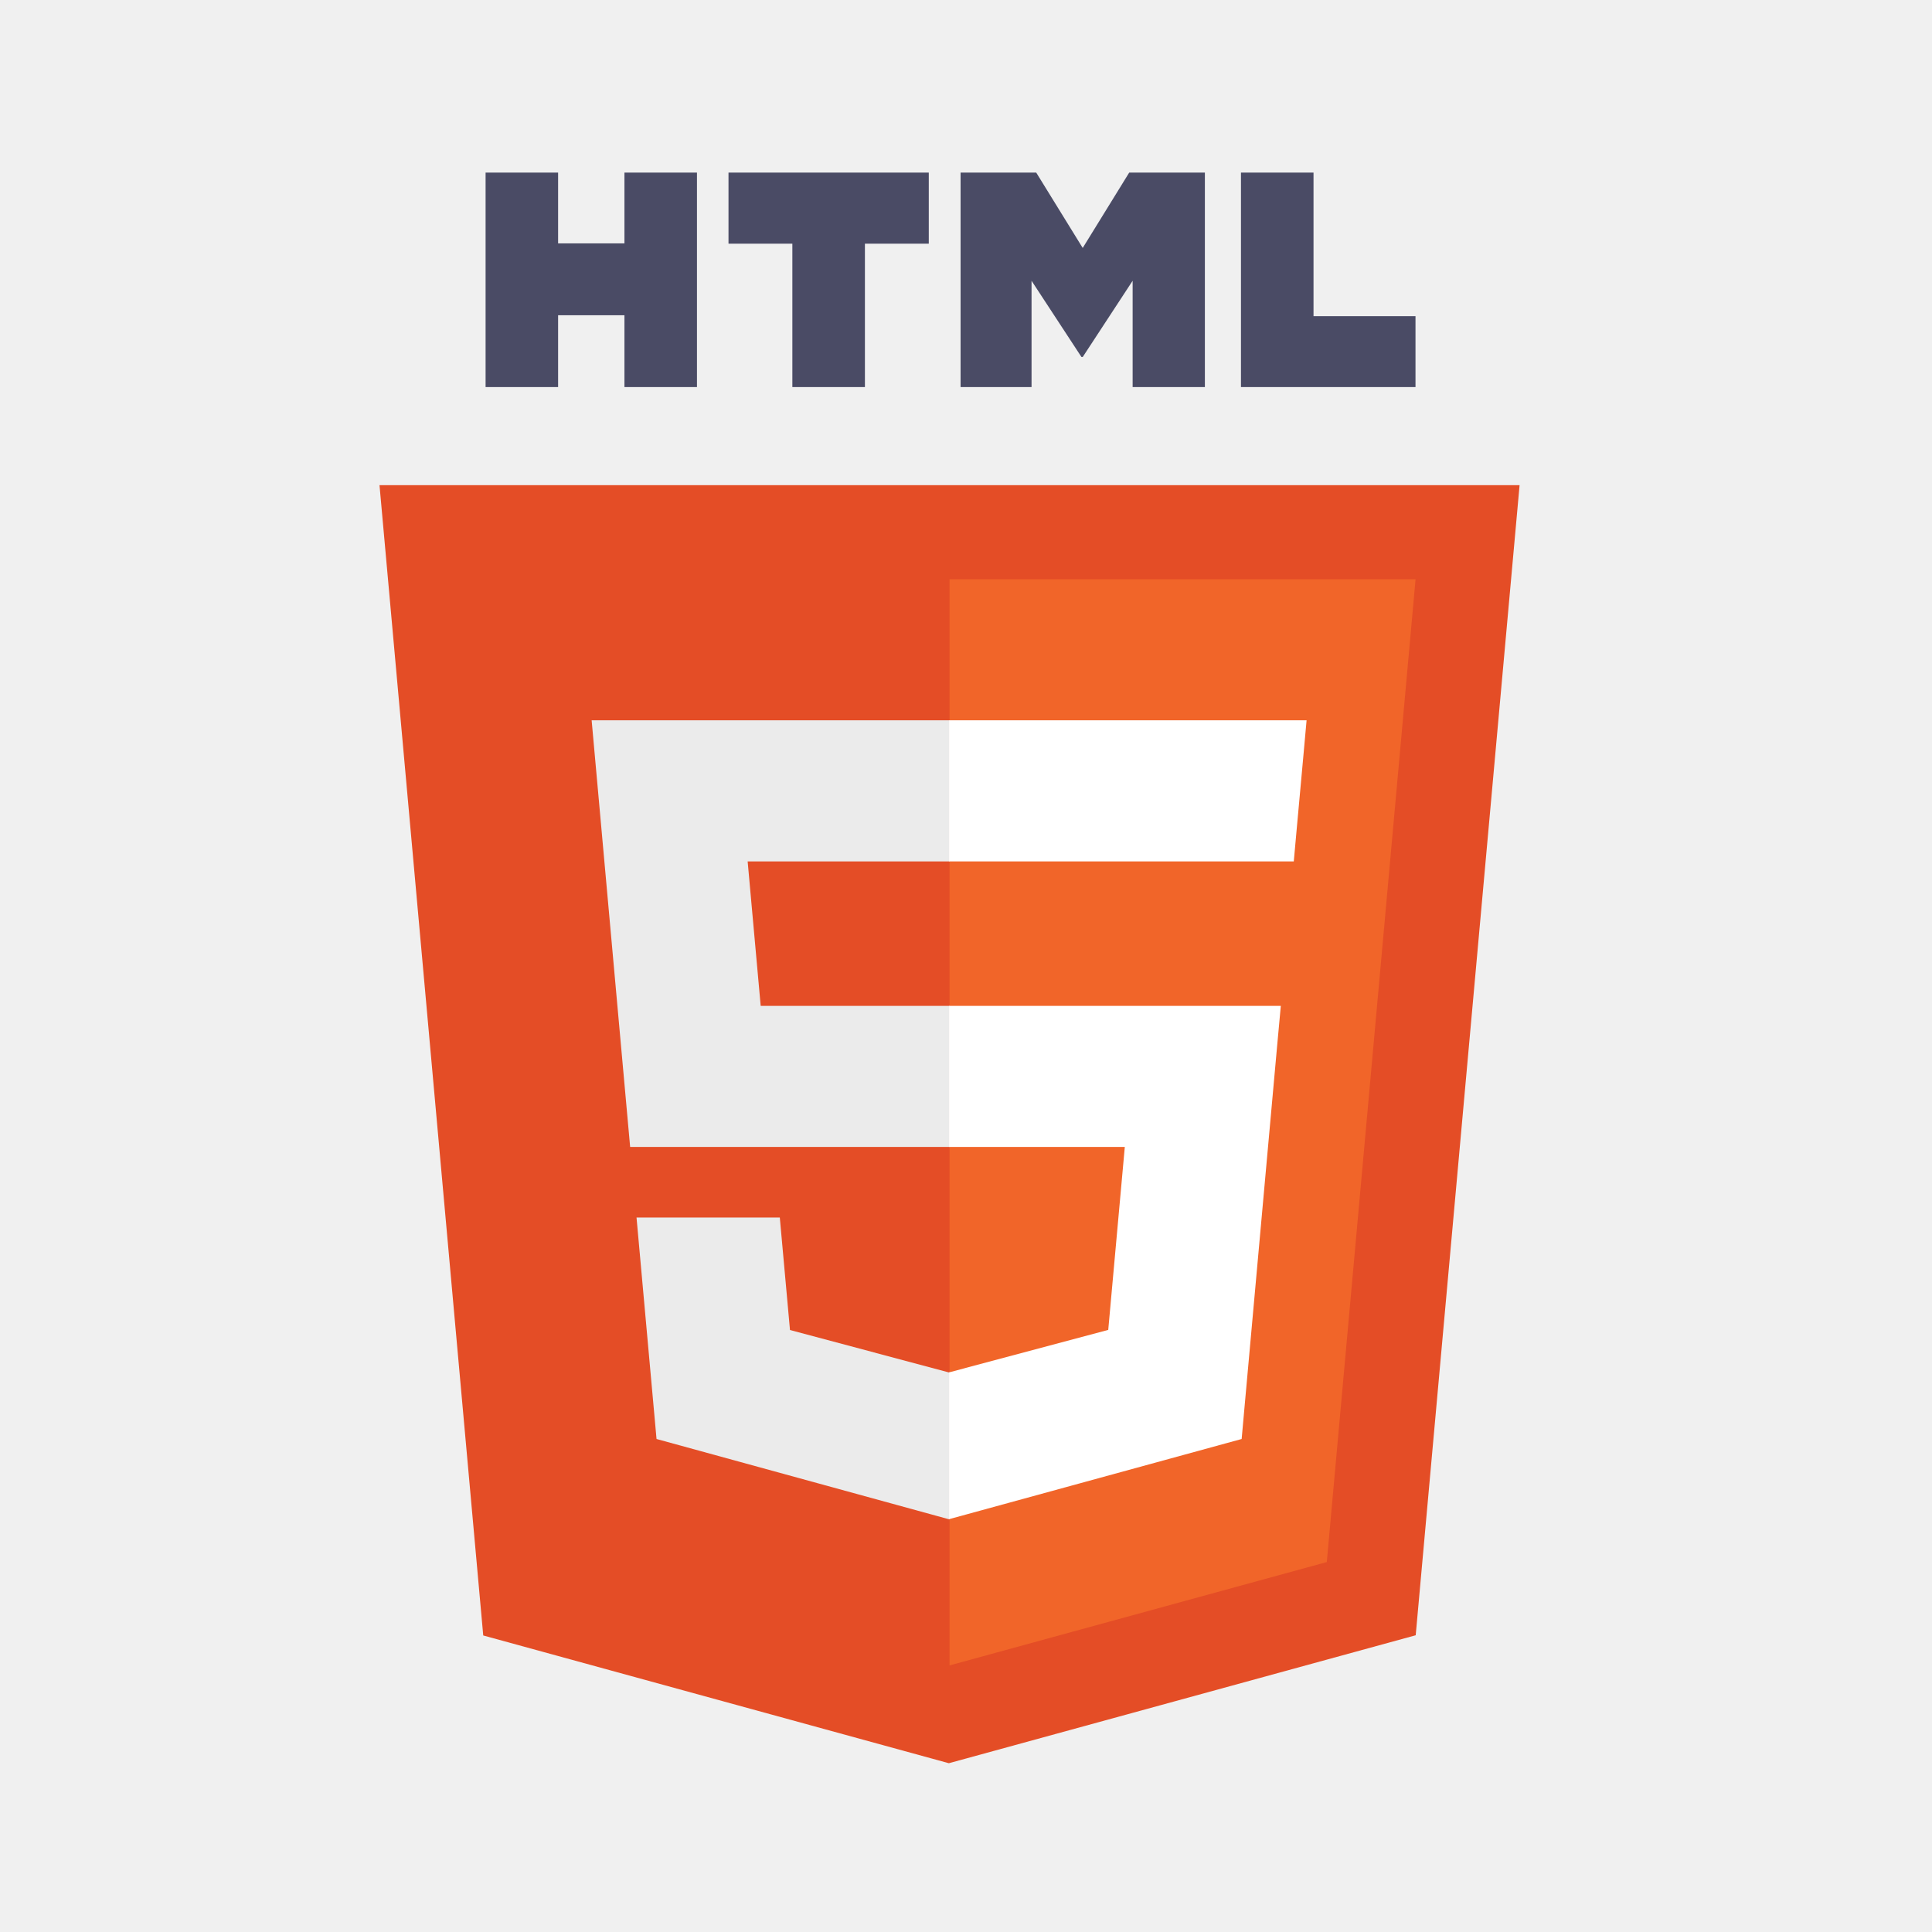
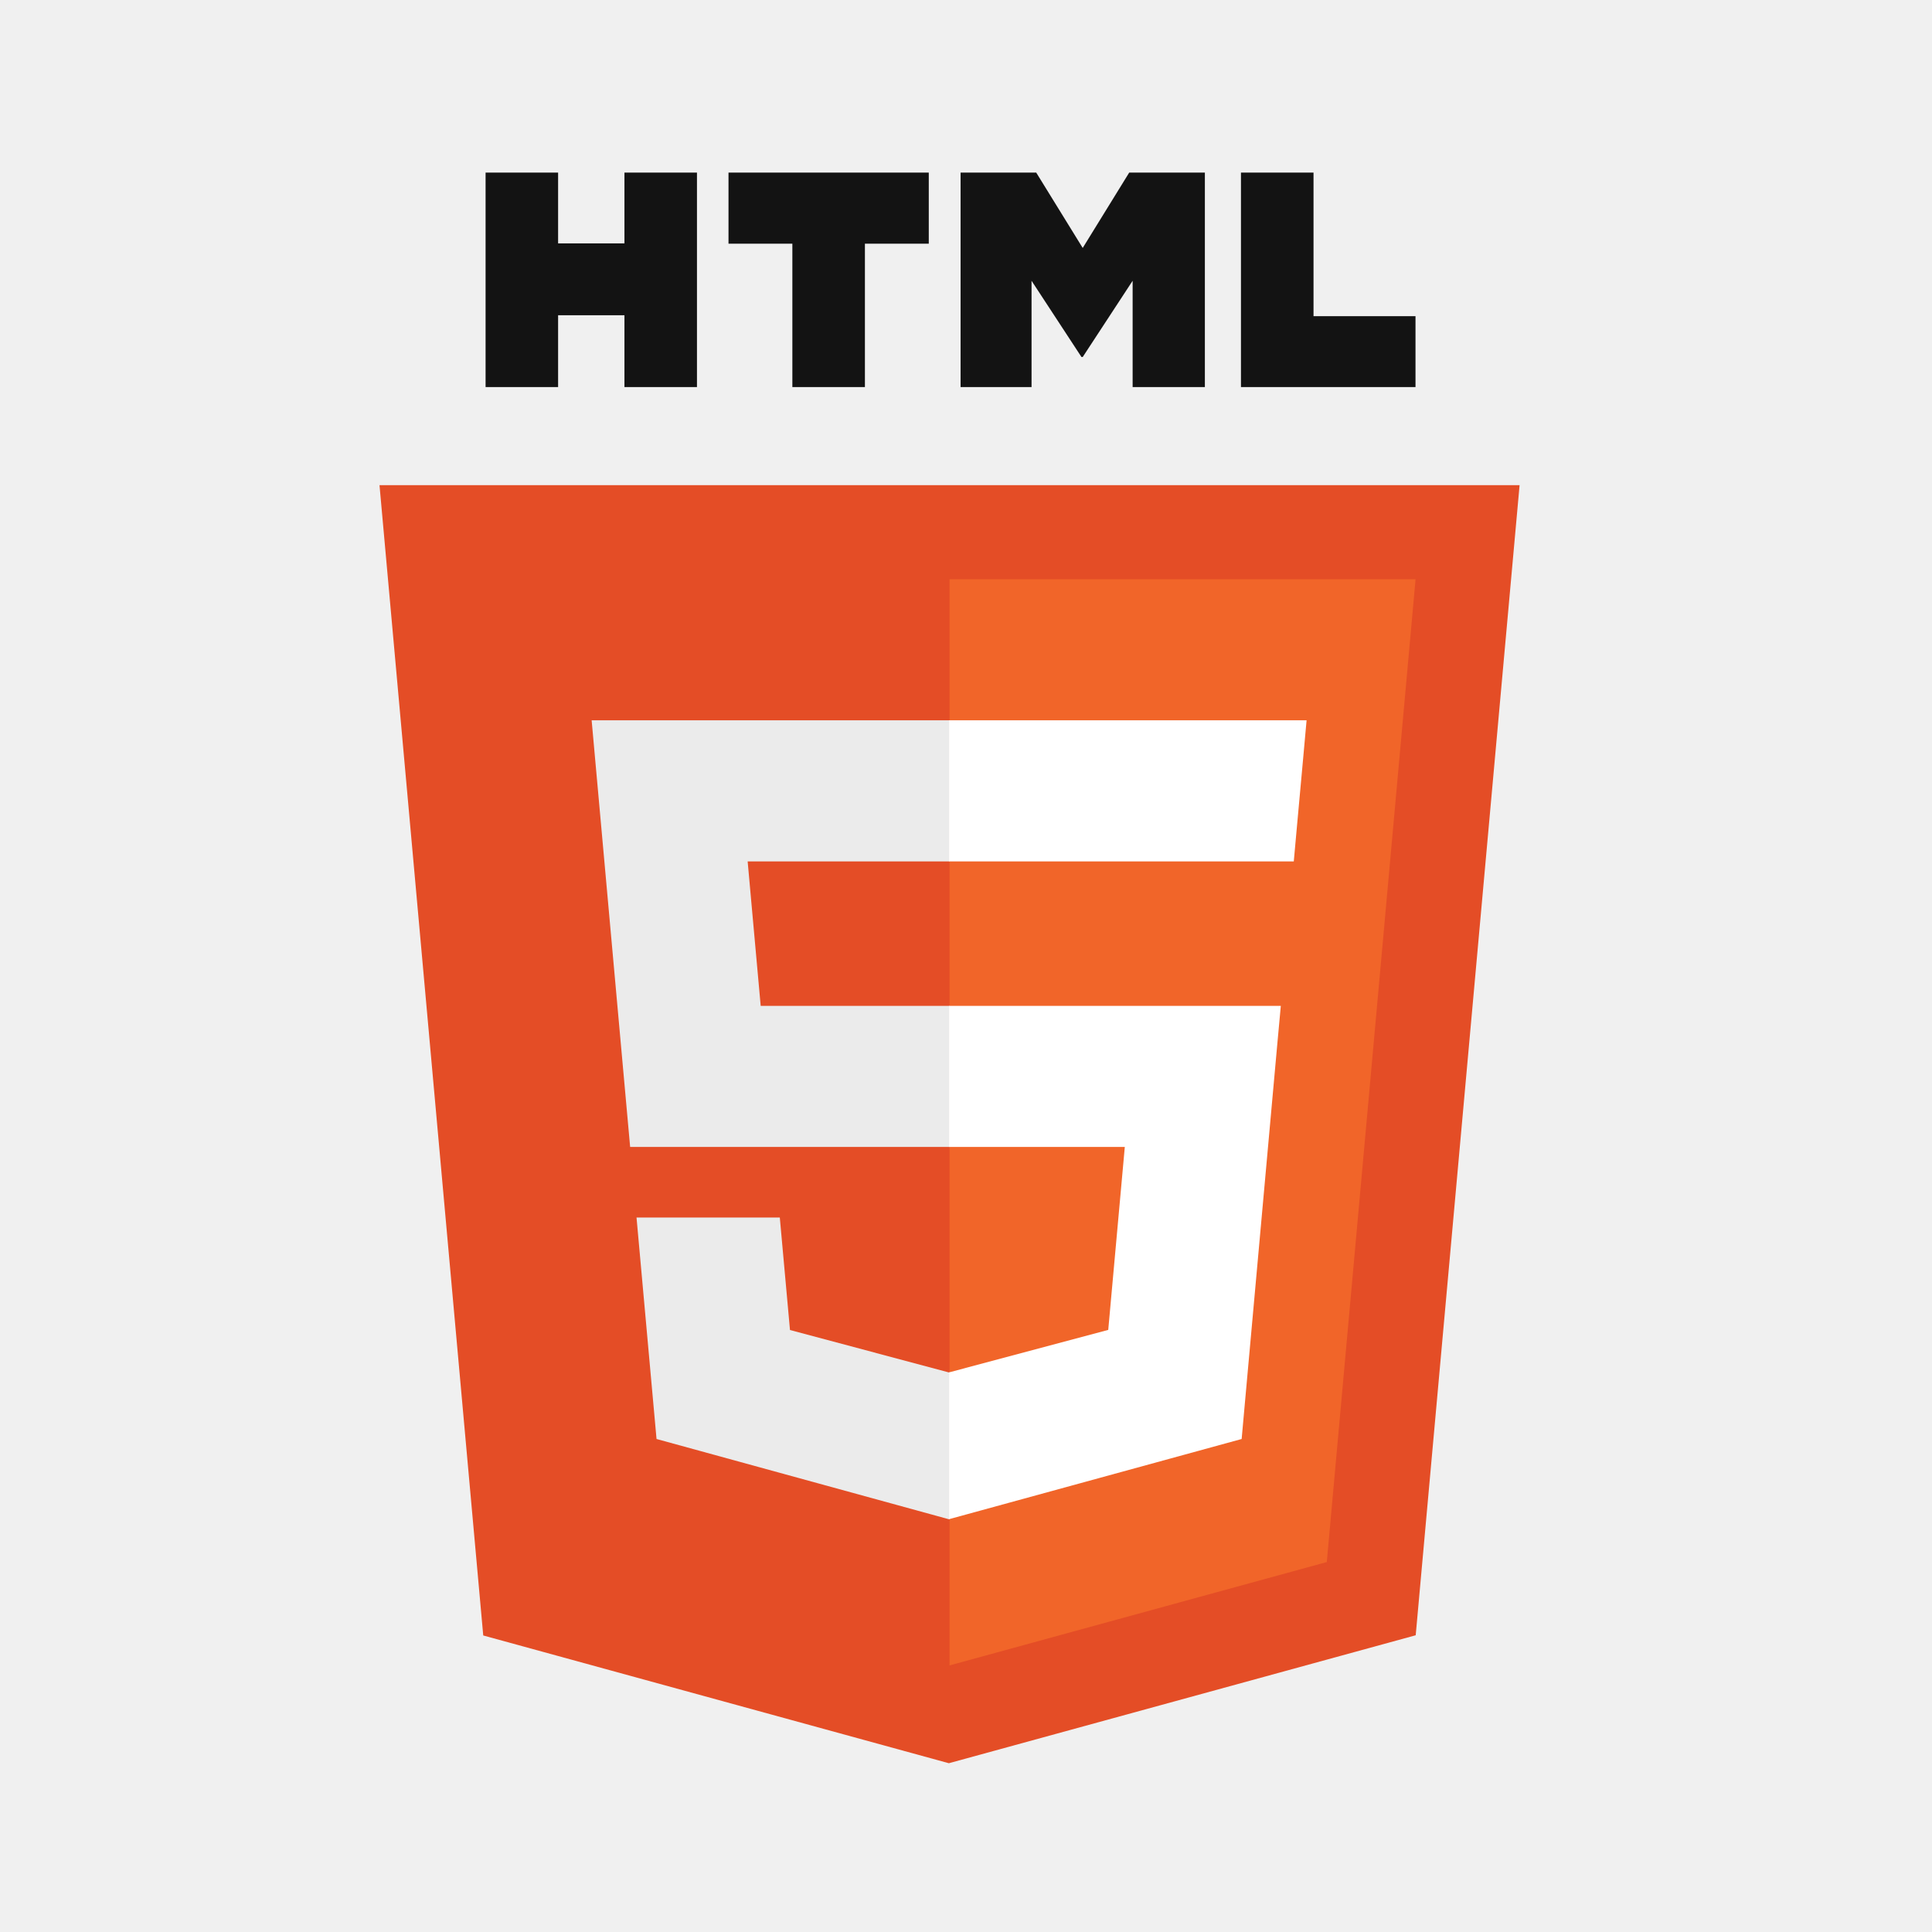
<svg xmlns="http://www.w3.org/2000/svg" width="56" height="56" viewBox="0 0 56 56" fill="none">
  <g clip-path="url(#clip0)">
    <path d="M14.007 47.405L11 14.062H44.046L41.035 47.399L27.503 51.108L14.007 47.405Z" fill="#E44D26" />
    <path d="M27.523 48.273L38.458 45.277L41.031 16.789H27.523V48.273Z" fill="#F16529" />
    <path d="M27.523 29.156H22.049L21.671 24.968H27.523V20.879H17.149L17.248 21.976L18.265 33.245H27.523V29.156ZM27.523 39.776L27.505 39.781L22.898 38.551L22.603 35.29H18.45L19.03 41.71L27.504 44.036L27.523 44.031V39.776Z" fill="#EBEBEB" />
-     <path d="M14.075 5.002H16.177V7.055H18.1V5.002H20.202V11.219H18.1V9.137H16.177V11.219H14.075L14.075 5.002ZM22.967 7.064H21.116V5.002H26.921V7.064H25.07V11.219H22.967V7.064H22.967ZM27.843 5.002H30.035L31.383 7.187L32.731 5.002H34.924V11.219H32.83V8.138L31.383 10.348H31.347L29.9 8.138V11.219H27.843V5.002H27.843ZM35.97 5.002H38.073V9.164H41.029V11.219H35.97V5.002Z" fill="#4A4B65" />
+     <path d="M14.075 5.002H16.177V7.055H18.1V5.002H20.202V11.219H18.1V9.137H16.177V11.219H14.075L14.075 5.002ZM22.967 7.064H21.116V5.002H26.921V7.064H25.07V11.219H22.967L22.967 7.064ZM27.843 5.002H30.035L31.383 7.187L32.731 5.002H34.924V11.219H32.83V8.138L31.383 10.348H31.347L29.9 8.138V11.219H27.843L27.843 5.002ZM35.97 5.002H38.073V9.164H41.029V11.219H35.97V5.002Z" fill="#131313" />
    <path d="M27.509 29.156V33.245H32.603L32.123 38.548L27.509 39.779V44.034L35.99 41.71L36.052 41.019L37.024 30.254L37.125 29.156H36.01H27.509ZM27.509 20.879V24.968H37.501L37.584 24.049L37.773 21.976L37.872 20.879H27.509Z" fill="white" />
  </g>
  <defs>
    <clipPath id="clip0">
      <rect width="33.046" height="46.111" fill="white" transform="translate(11 5)" />
    </clipPath>
  </defs>
</svg>
